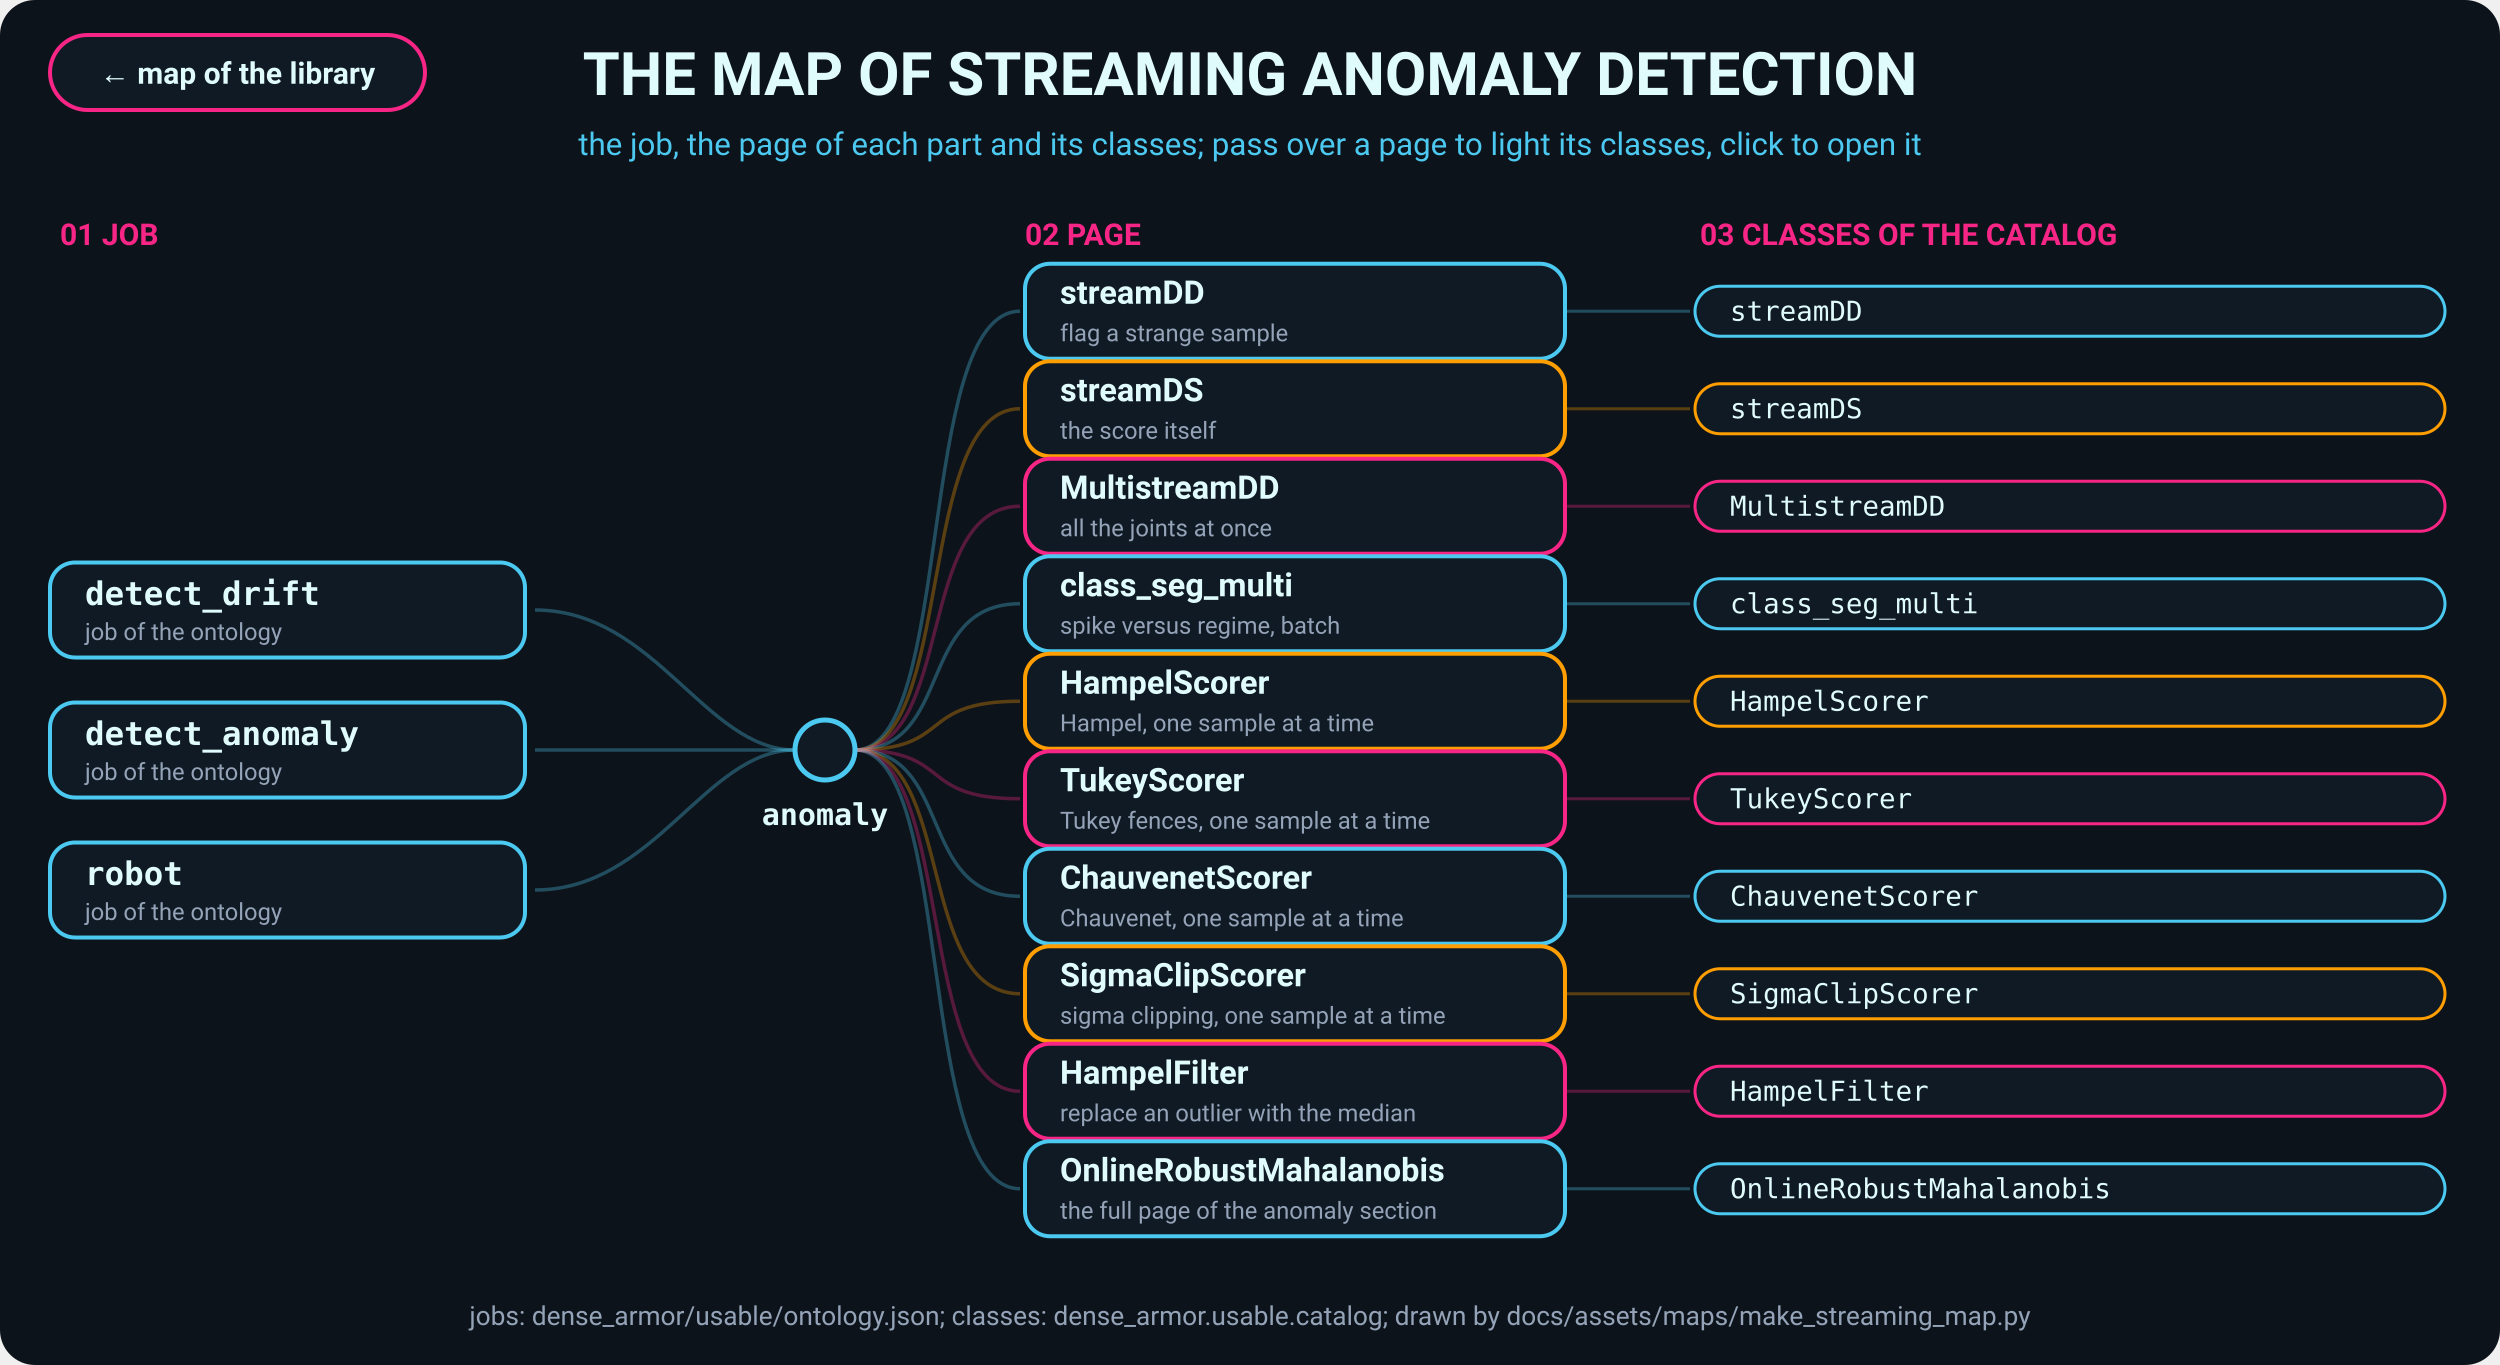
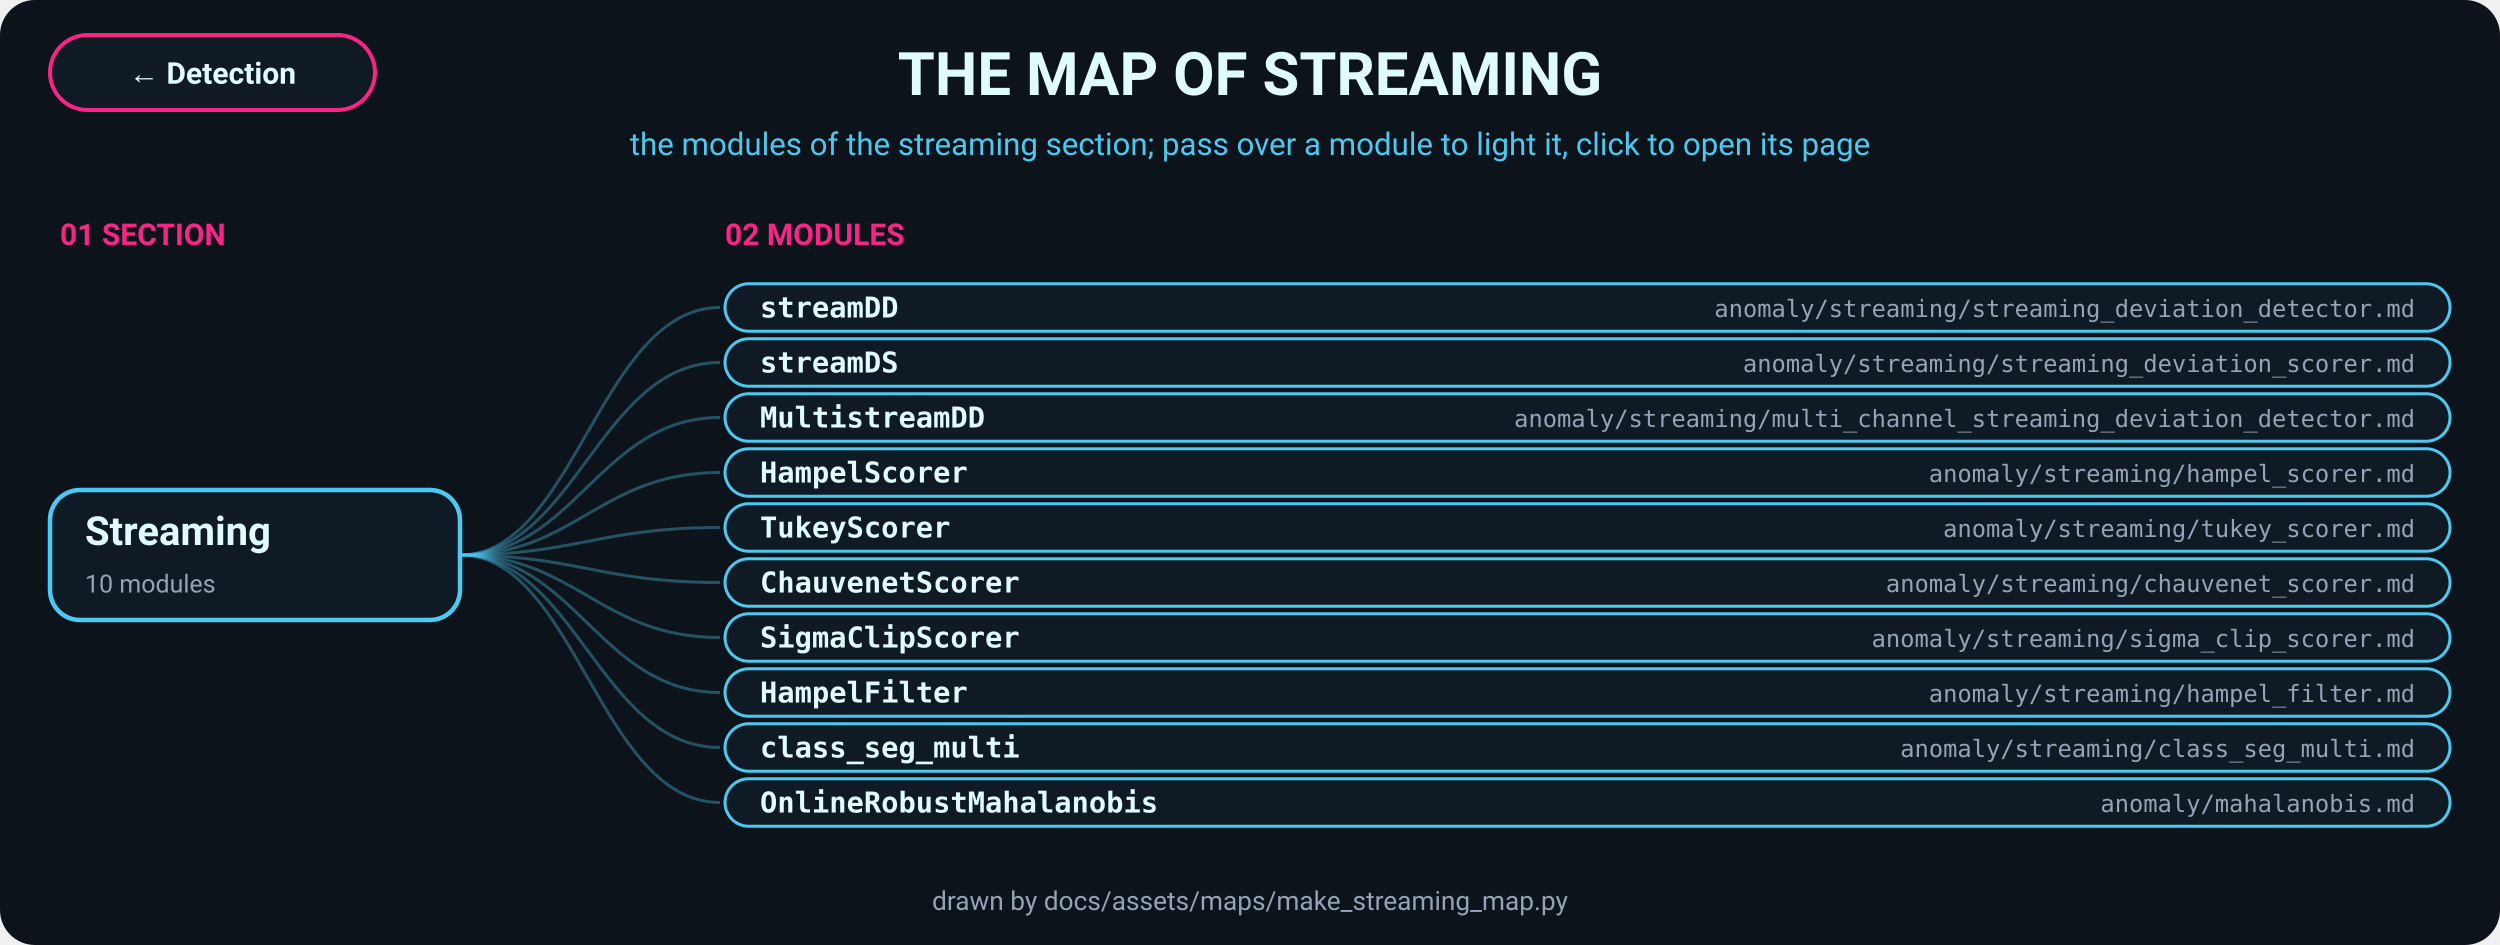
- <svg xmlns="http://www.w3.org/2000/svg" viewBox="0 0 1000 546" width="100%" role="img" aria-label="The map of streaming anomaly detection">
-   <style>text{font-family:system-ui,-apple-system,'Segoe UI',Roboto,Arial,sans-serif}.m{font-family:ui-monospace,Menlo,Consolas,monospace}.e{opacity:.32;transition:opacity .15s}.net:hover .e{opacity:.06}.net .pg:hover .e{opacity:1;stroke-width:2.2}a:hover .card{fill:#17303f;stroke-width:2.4}a:hover text.dn{fill:#ffffff}.back:hover .card{fill:#17303f}</style>
-   <rect width="1000" height="546" fill="#0d131a" rx="14" />
-   <text x="500" y="38" fill="#e0fbfc" font-size="24" font-weight="700" text-anchor="middle">THE MAP OF STREAMING ANOMALY DETECTION</text>
-   <text x="500" y="62" fill="#4cc9f0" font-size="12.5" text-anchor="middle">the job, the page of each part and its classes; pass over a page to light its classes, click to open it</text>
-   <a class="back" href="../../#the-library-folder-by-folder" target="_top">
-     <rect class="card" x="20" y="14" width="150" height="30" rx="15" fill="#101a24" stroke="#f72585" stroke-width="1.6" />
-     <text class="dn" x="95" y="33.5" fill="#e0fbfc" font-size="12" font-weight="700" text-anchor="middle">← map of the library</text>
+ <svg xmlns="http://www.w3.org/2000/svg" viewBox="0 0 1000 378" width="100%" role="img" aria-label="The map of streaming">
+   <style>text{font-family:system-ui,-apple-system,'Segoe UI',Roboto,Arial,sans-serif}.m{font-family:ui-monospace,Menlo,Consolas,monospace}.e{opacity:.35;transition:opacity .15s}.net:hover .e{opacity:.07}.net .s:hover .e{opacity:1;stroke-width:2.2}a:hover .card{fill:#17303f;stroke-width:2.4}a:hover text.dn{fill:#ffffff}</style>
+   <rect width="1000" height="378" fill="#0d131a" rx="14" />
+   <text x="500" y="38" fill="#e0fbfc" font-size="24" font-weight="700" text-anchor="middle">THE MAP OF STREAMING</text>
+   <text x="500" y="62" fill="#4cc9f0" font-size="12.5" text-anchor="middle">the modules of the streaming section; pass over a module to light it, click to open its page</text>
+   <a href="../../detection/" target="_top">
+     <rect class="card" x="20" y="14" width="130" height="30" rx="15" fill="#101a24" stroke="#f72585" stroke-width="1.6" />
+     <text class="dn" x="85" y="33.5" fill="#e0fbfc" font-size="12" font-weight="700" text-anchor="middle">← Detection</text>
  </a>
-   <text x="24" y="98" fill="#f72585" font-size="12" font-weight="700">01  JOB</text>
-   <text x="410" y="98" fill="#f72585" font-size="12" font-weight="700">02  PAGE</text>
-   <text x="680" y="98" fill="#f72585" font-size="12" font-weight="700">03  CLASSES OF THE CATALOG</text>
+   <text x="24" y="98" fill="#f72585" font-size="12" font-weight="700">01  SECTION</text>
+   <text x="290" y="98" fill="#f72585" font-size="12" font-weight="700">02  MODULES</text>
  <g class="net">
-     <path class="e" d="M214,244.0 C262,244.0 282,300.0 318,300.0" fill="none" stroke="#4cc9f0" stroke-width="1.4" />
-     <path class="e" d="M214,300.0 C262,300.0 282,300.0 318,300.0" fill="none" stroke="#4cc9f0" stroke-width="1.4" />
-     <path class="e" d="M214,356.0 C262,356.0 282,300.0 318,300.0" fill="none" stroke="#4cc9f0" stroke-width="1.4" />
-     <g class="pg">
-       <path class="e" d="M342,300.0 C382,300.0 366,124.5 408,124.5" fill="none" stroke="#4cc9f0" stroke-width="1.4" />
-       <path class="e" d="M626,124.5 C650,124.5 650,124.5 676,124.5" fill="none" stroke="#4cc9f0" stroke-width="1.2" />
+     <g class="s">
+       <path class="e" d="M184,222.0 C230,222.0 240,123.0 288,123.0" fill="none" stroke="#4cc9f0" stroke-width="1.2" />
    </g>
-     <g class="pg">
-       <path class="e" d="M342,300.0 C382,300.0 366,163.5 408,163.5" fill="none" stroke="#ff9e00" stroke-width="1.4" />
-       <path class="e" d="M626,163.5 C650,163.5 650,163.5 676,163.5" fill="none" stroke="#ff9e00" stroke-width="1.2" />
+     <g class="s">
+       <path class="e" d="M184,222.0 C230,222.0 240,145.0 288,145.0" fill="none" stroke="#4cc9f0" stroke-width="1.2" />
    </g>
-     <g class="pg">
-       <path class="e" d="M342,300.0 C382,300.0 366,202.5 408,202.5" fill="none" stroke="#f72585" stroke-width="1.4" />
-       <path class="e" d="M626,202.5 C650,202.5 650,202.5 676,202.5" fill="none" stroke="#f72585" stroke-width="1.2" />
+     <g class="s">
+       <path class="e" d="M184,222.0 C230,222.0 240,167.0 288,167.0" fill="none" stroke="#4cc9f0" stroke-width="1.2" />
    </g>
-     <g class="pg">
-       <path class="e" d="M342,300.0 C382,300.0 366,241.5 408,241.5" fill="none" stroke="#4cc9f0" stroke-width="1.4" />
-       <path class="e" d="M626,241.5 C650,241.5 650,241.5 676,241.5" fill="none" stroke="#4cc9f0" stroke-width="1.2" />
+     <g class="s">
+       <path class="e" d="M184,222.0 C230,222.0 240,189.0 288,189.0" fill="none" stroke="#4cc9f0" stroke-width="1.2" />
    </g>
-     <g class="pg">
-       <path class="e" d="M342,300.0 C382,300.0 366,280.5 408,280.5" fill="none" stroke="#ff9e00" stroke-width="1.4" />
-       <path class="e" d="M626,280.5 C650,280.5 650,280.5 676,280.5" fill="none" stroke="#ff9e00" stroke-width="1.2" />
+     <g class="s">
+       <path class="e" d="M184,222.0 C230,222.0 240,211.0 288,211.0" fill="none" stroke="#4cc9f0" stroke-width="1.2" />
    </g>
-     <g class="pg">
-       <path class="e" d="M342,300.0 C382,300.0 366,319.5 408,319.5" fill="none" stroke="#f72585" stroke-width="1.4" />
-       <path class="e" d="M626,319.5 C650,319.5 650,319.5 676,319.5" fill="none" stroke="#f72585" stroke-width="1.2" />
+     <g class="s">
+       <path class="e" d="M184,222.0 C230,222.0 240,233.0 288,233.0" fill="none" stroke="#4cc9f0" stroke-width="1.2" />
    </g>
-     <g class="pg">
-       <path class="e" d="M342,300.0 C382,300.0 366,358.5 408,358.5" fill="none" stroke="#4cc9f0" stroke-width="1.4" />
-       <path class="e" d="M626,358.5 C650,358.5 650,358.5 676,358.5" fill="none" stroke="#4cc9f0" stroke-width="1.2" />
+     <g class="s">
+       <path class="e" d="M184,222.0 C230,222.0 240,255.0 288,255.0" fill="none" stroke="#4cc9f0" stroke-width="1.2" />
    </g>
-     <g class="pg">
-       <path class="e" d="M342,300.0 C382,300.0 366,397.5 408,397.5" fill="none" stroke="#ff9e00" stroke-width="1.4" />
-       <path class="e" d="M626,397.5 C650,397.5 650,397.5 676,397.5" fill="none" stroke="#ff9e00" stroke-width="1.2" />
+     <g class="s">
+       <path class="e" d="M184,222.0 C230,222.0 240,277.0 288,277.0" fill="none" stroke="#4cc9f0" stroke-width="1.2" />
    </g>
-     <g class="pg">
-       <path class="e" d="M342,300.0 C382,300.0 366,436.5 408,436.5" fill="none" stroke="#f72585" stroke-width="1.4" />
-       <path class="e" d="M626,436.5 C650,436.5 650,436.5 676,436.5" fill="none" stroke="#f72585" stroke-width="1.2" />
+     <g class="s">
+       <path class="e" d="M184,222.0 C230,222.0 240,299.0 288,299.0" fill="none" stroke="#4cc9f0" stroke-width="1.2" />
    </g>
-     <g class="pg">
-       <path class="e" d="M342,300.0 C382,300.0 366,475.5 408,475.5" fill="none" stroke="#4cc9f0" stroke-width="1.4" />
-       <path class="e" d="M626,475.5 C650,475.5 650,475.5 676,475.5" fill="none" stroke="#4cc9f0" stroke-width="1.2" />
+     <g class="s">
+       <path class="e" d="M184,222.0 C230,222.0 240,321.0 288,321.0" fill="none" stroke="#4cc9f0" stroke-width="1.2" />
    </g>
  </g>
-   <a href="../../#the-library-folder-by-folder" target="_top">
-     <rect class="card" x="20" y="225.0" width="190" height="38" rx="10" fill="#101a24" stroke="#4cc9f0" stroke-width="1.6" />
-     <text class="dn m" x="34" y="242.0" fill="#e0fbfc" font-size="13" font-weight="700">detect_drift</text>
-     <text x="34" y="256.0" fill="#94a3b8" font-size="9.5">job of the ontology</text>
-   </a>
-   <a href="../../#the-library-folder-by-folder" target="_top">
-     <rect class="card" x="20" y="281.0" width="190" height="38" rx="10" fill="#101a24" stroke="#4cc9f0" stroke-width="1.6" />
-     <text class="dn m" x="34" y="298.0" fill="#e0fbfc" font-size="13" font-weight="700">detect_anomaly</text>
-     <text x="34" y="312.0" fill="#94a3b8" font-size="9.5">job of the ontology</text>
-   </a>
-   <a href="../../#the-library-folder-by-folder" target="_top">
-     <rect class="card" x="20" y="337.0" width="190" height="38" rx="10" fill="#101a24" stroke="#4cc9f0" stroke-width="1.6" />
-     <text class="dn m" x="34" y="354.0" fill="#e0fbfc" font-size="13" font-weight="700">robot</text>
-     <text x="34" y="368.0" fill="#94a3b8" font-size="9.5">job of the ontology</text>
-   </a>
-   <circle cx="330" cy="300.0" r="12" fill="#101a24" stroke="#4cc9f0" stroke-width="2" />
-   <text class="m" x="330" y="330.0" fill="#e0fbfc" font-size="12" font-weight="700" text-anchor="middle">anomaly</text>
-   <a href="../../anomaly/streaming/streaming_deviation_detector/" target="_top">
-     <rect class="card" x="410" y="105.5" width="216" height="38" rx="10" fill="#101a24" stroke="#4cc9f0" stroke-width="1.6" />
-     <text class="dn" x="424" y="121.5" fill="#e0fbfc" font-size="13" font-weight="700">streamDD</text>
-     <text x="424" y="136.5" fill="#94a3b8" font-size="9.5">flag a strange sample</text>
+   <a href="../../anomaly/streaming/" target="_top">
+     <rect class="card" x="20" y="196.0" width="164" height="52" rx="12" fill="#101a24" stroke="#4cc9f0" stroke-width="1.8" />
+     <text class="dn" x="34" y="218.0" fill="#e0fbfc" font-size="16" font-weight="700">Streaming</text>
+     <text x="34" y="237.0" fill="#94a3b8" font-size="10">10 modules</text>
  </a>
  <a href="../../anomaly/streaming/streaming_deviation_detector/" target="_top">
-     <rect class="card" x="678" y="114.5" width="300" height="20" rx="10" fill="#101a24" stroke="#4cc9f0" stroke-width="1.2" />
-     <text class="dn m" x="692" y="128.3" fill="#e0fbfc" font-size="11">streamDD</text>
+     <rect class="card" x="290" y="113.5" width="690" height="19" rx="9.5" fill="#101a24" stroke="#4cc9f0" stroke-width="1.2" />
+     <text class="dn m" x="304" y="127.0" fill="#e0fbfc" font-size="11.5" font-weight="700">streamDD</text>
+     <text x="966" y="126.8" fill="#94a3b8" font-size="9.5" class="m" text-anchor="end">anomaly/streaming/streaming_deviation_detector.md</text>
  </a>
  <a href="../../anomaly/streaming/streaming_deviation_scorer/" target="_top">
-     <rect class="card" x="410" y="144.5" width="216" height="38" rx="10" fill="#101a24" stroke="#ff9e00" stroke-width="1.6" />
-     <text class="dn" x="424" y="160.5" fill="#e0fbfc" font-size="13" font-weight="700">streamDS</text>
-     <text x="424" y="175.5" fill="#94a3b8" font-size="9.5">the score itself</text>
-   </a>
-   <a href="../../anomaly/streaming/streaming_deviation_scorer/" target="_top">
-     <rect class="card" x="678" y="153.5" width="300" height="20" rx="10" fill="#101a24" stroke="#ff9e00" stroke-width="1.2" />
-     <text class="dn m" x="692" y="167.3" fill="#e0fbfc" font-size="11">streamDS</text>
+     <rect class="card" x="290" y="135.5" width="690" height="19" rx="9.5" fill="#101a24" stroke="#4cc9f0" stroke-width="1.2" />
+     <text class="dn m" x="304" y="149.0" fill="#e0fbfc" font-size="11.5" font-weight="700">streamDS</text>
+     <text x="966" y="148.8" fill="#94a3b8" font-size="9.5" class="m" text-anchor="end">anomaly/streaming/streaming_deviation_scorer.md</text>
  </a>
  <a href="../../anomaly/streaming/multi_channel_streaming_deviation_detector/" target="_top">
-     <rect class="card" x="410" y="183.5" width="216" height="38" rx="10" fill="#101a24" stroke="#f72585" stroke-width="1.6" />
-     <text class="dn" x="424" y="199.5" fill="#e0fbfc" font-size="13" font-weight="700">MultistreamDD</text>
-     <text x="424" y="214.5" fill="#94a3b8" font-size="9.5">all the joints at once</text>
+     <rect class="card" x="290" y="157.5" width="690" height="19" rx="9.5" fill="#101a24" stroke="#4cc9f0" stroke-width="1.2" />
+     <text class="dn m" x="304" y="171.0" fill="#e0fbfc" font-size="11.5" font-weight="700">MultistreamDD</text>
+     <text x="966" y="170.8" fill="#94a3b8" font-size="9.5" class="m" text-anchor="end">anomaly/streaming/multi_channel_streaming_deviation_detector.md</text>
  </a>
-   <a href="../../anomaly/streaming/multi_channel_streaming_deviation_detector/" target="_top">
-     <rect class="card" x="678" y="192.5" width="300" height="20" rx="10" fill="#101a24" stroke="#f72585" stroke-width="1.2" />
-     <text class="dn m" x="692" y="206.3" fill="#e0fbfc" font-size="11">MultistreamDD</text>
+   <a href="../../anomaly/streaming/hampel_scorer/" target="_top">
+     <rect class="card" x="290" y="179.5" width="690" height="19" rx="9.5" fill="#101a24" stroke="#4cc9f0" stroke-width="1.2" />
+     <text class="dn m" x="304" y="193.0" fill="#e0fbfc" font-size="11.5" font-weight="700">HampelScorer</text>
+     <text x="966" y="192.8" fill="#94a3b8" font-size="9.5" class="m" text-anchor="end">anomaly/streaming/hampel_scorer.md</text>
+   </a>
+   <a href="../../anomaly/streaming/tukey_scorer/" target="_top">
+     <rect class="card" x="290" y="201.5" width="690" height="19" rx="9.5" fill="#101a24" stroke="#4cc9f0" stroke-width="1.2" />
+     <text class="dn m" x="304" y="215.0" fill="#e0fbfc" font-size="11.5" font-weight="700">TukeyScorer</text>
+     <text x="966" y="214.8" fill="#94a3b8" font-size="9.5" class="m" text-anchor="end">anomaly/streaming/tukey_scorer.md</text>
+   </a>
+   <a href="../../anomaly/streaming/chauvenet_scorer/" target="_top">
+     <rect class="card" x="290" y="223.5" width="690" height="19" rx="9.5" fill="#101a24" stroke="#4cc9f0" stroke-width="1.2" />
+     <text class="dn m" x="304" y="237.0" fill="#e0fbfc" font-size="11.5" font-weight="700">ChauvenetScorer</text>
+     <text x="966" y="236.8" fill="#94a3b8" font-size="9.5" class="m" text-anchor="end">anomaly/streaming/chauvenet_scorer.md</text>
+   </a>
+   <a href="../../anomaly/streaming/sigma_clip_scorer/" target="_top">
+     <rect class="card" x="290" y="245.5" width="690" height="19" rx="9.5" fill="#101a24" stroke="#4cc9f0" stroke-width="1.2" />
+     <text class="dn m" x="304" y="259.0" fill="#e0fbfc" font-size="11.5" font-weight="700">SigmaClipScorer</text>
+     <text x="966" y="258.8" fill="#94a3b8" font-size="9.5" class="m" text-anchor="end">anomaly/streaming/sigma_clip_scorer.md</text>
+   </a>
+   <a href="../../anomaly/streaming/hampel_filter/" target="_top">
+     <rect class="card" x="290" y="267.5" width="690" height="19" rx="9.5" fill="#101a24" stroke="#4cc9f0" stroke-width="1.2" />
+     <text class="dn m" x="304" y="281.0" fill="#e0fbfc" font-size="11.5" font-weight="700">HampelFilter</text>
+     <text x="966" y="280.8" fill="#94a3b8" font-size="9.5" class="m" text-anchor="end">anomaly/streaming/hampel_filter.md</text>
  </a>
  <a href="../../anomaly/streaming/class_seg_multi/" target="_top">
-     <rect class="card" x="410" y="222.5" width="216" height="38" rx="10" fill="#101a24" stroke="#4cc9f0" stroke-width="1.6" />
-     <text class="dn" x="424" y="238.5" fill="#e0fbfc" font-size="13" font-weight="700">class_seg_multi</text>
-     <text x="424" y="253.5" fill="#94a3b8" font-size="9.5">spike versus regime, batch</text>
-   </a>
-   <a href="../../anomaly/streaming/class_seg_multi/" target="_top">
-     <rect class="card" x="678" y="231.5" width="300" height="20" rx="10" fill="#101a24" stroke="#4cc9f0" stroke-width="1.2" />
-     <text class="dn m" x="692" y="245.3" fill="#e0fbfc" font-size="11">class_seg_multi</text>
-   </a>
-   <a href="../../anomaly/streaming/hampel_scorer/" target="_top">
-     <rect class="card" x="410" y="261.5" width="216" height="38" rx="10" fill="#101a24" stroke="#ff9e00" stroke-width="1.6" />
-     <text class="dn" x="424" y="277.5" fill="#e0fbfc" font-size="13" font-weight="700">HampelScorer</text>
-     <text x="424" y="292.5" fill="#94a3b8" font-size="9.5">Hampel, one sample at a time</text>
-   </a>
-   <a href="../../anomaly/streaming/hampel_scorer/" target="_top">
-     <rect class="card" x="678" y="270.5" width="300" height="20" rx="10" fill="#101a24" stroke="#ff9e00" stroke-width="1.2" />
-     <text class="dn m" x="692" y="284.3" fill="#e0fbfc" font-size="11">HampelScorer</text>
-   </a>
-   <a href="../../anomaly/streaming/tukey_scorer/" target="_top">
-     <rect class="card" x="410" y="300.5" width="216" height="38" rx="10" fill="#101a24" stroke="#f72585" stroke-width="1.6" />
-     <text class="dn" x="424" y="316.5" fill="#e0fbfc" font-size="13" font-weight="700">TukeyScorer</text>
-     <text x="424" y="331.5" fill="#94a3b8" font-size="9.5">Tukey fences, one sample at a time</text>
-   </a>
-   <a href="../../anomaly/streaming/tukey_scorer/" target="_top">
-     <rect class="card" x="678" y="309.5" width="300" height="20" rx="10" fill="#101a24" stroke="#f72585" stroke-width="1.2" />
-     <text class="dn m" x="692" y="323.3" fill="#e0fbfc" font-size="11">TukeyScorer</text>
-   </a>
-   <a href="../../anomaly/streaming/chauvenet_scorer/" target="_top">
-     <rect class="card" x="410" y="339.5" width="216" height="38" rx="10" fill="#101a24" stroke="#4cc9f0" stroke-width="1.6" />
-     <text class="dn" x="424" y="355.5" fill="#e0fbfc" font-size="13" font-weight="700">ChauvenetScorer</text>
-     <text x="424" y="370.5" fill="#94a3b8" font-size="9.5">Chauvenet, one sample at a time</text>
-   </a>
-   <a href="../../anomaly/streaming/chauvenet_scorer/" target="_top">
-     <rect class="card" x="678" y="348.5" width="300" height="20" rx="10" fill="#101a24" stroke="#4cc9f0" stroke-width="1.2" />
-     <text class="dn m" x="692" y="362.3" fill="#e0fbfc" font-size="11">ChauvenetScorer</text>
-   </a>
-   <a href="../../anomaly/streaming/sigma_clip_scorer/" target="_top">
-     <rect class="card" x="410" y="378.5" width="216" height="38" rx="10" fill="#101a24" stroke="#ff9e00" stroke-width="1.6" />
-     <text class="dn" x="424" y="394.5" fill="#e0fbfc" font-size="13" font-weight="700">SigmaClipScorer</text>
-     <text x="424" y="409.5" fill="#94a3b8" font-size="9.5">sigma clipping, one sample at a time</text>
-   </a>
-   <a href="../../anomaly/streaming/sigma_clip_scorer/" target="_top">
-     <rect class="card" x="678" y="387.5" width="300" height="20" rx="10" fill="#101a24" stroke="#ff9e00" stroke-width="1.2" />
-     <text class="dn m" x="692" y="401.3" fill="#e0fbfc" font-size="11">SigmaClipScorer</text>
-   </a>
-   <a href="../../anomaly/streaming/hampel_filter/" target="_top">
-     <rect class="card" x="410" y="417.5" width="216" height="38" rx="10" fill="#101a24" stroke="#f72585" stroke-width="1.6" />
-     <text class="dn" x="424" y="433.5" fill="#e0fbfc" font-size="13" font-weight="700">HampelFilter</text>
-     <text x="424" y="448.5" fill="#94a3b8" font-size="9.5">replace an outlier with the median</text>
-   </a>
-   <a href="../../anomaly/streaming/hampel_filter/" target="_top">
-     <rect class="card" x="678" y="426.5" width="300" height="20" rx="10" fill="#101a24" stroke="#f72585" stroke-width="1.2" />
-     <text class="dn m" x="692" y="440.3" fill="#e0fbfc" font-size="11">HampelFilter</text>
+     <rect class="card" x="290" y="289.5" width="690" height="19" rx="9.5" fill="#101a24" stroke="#4cc9f0" stroke-width="1.2" />
+     <text class="dn m" x="304" y="303.0" fill="#e0fbfc" font-size="11.5" font-weight="700">class_seg_multi</text>
+     <text x="966" y="302.8" fill="#94a3b8" font-size="9.5" class="m" text-anchor="end">anomaly/streaming/class_seg_multi.md</text>
  </a>
  <a href="../../anomaly/mahalanobis/" target="_top">
-     <rect class="card" x="410" y="456.5" width="216" height="38" rx="10" fill="#101a24" stroke="#4cc9f0" stroke-width="1.6" />
-     <text class="dn" x="424" y="472.5" fill="#e0fbfc" font-size="13" font-weight="700">OnlineRobustMahalanobis</text>
-     <text x="424" y="487.5" fill="#94a3b8" font-size="9.5">the full page of the anomaly section</text>
+     <rect class="card" x="290" y="311.5" width="690" height="19" rx="9.5" fill="#101a24" stroke="#4cc9f0" stroke-width="1.2" />
+     <text class="dn m" x="304" y="325.0" fill="#e0fbfc" font-size="11.5" font-weight="700">OnlineRobustMahalanobis</text>
+     <text x="966" y="324.8" fill="#94a3b8" font-size="9.5" class="m" text-anchor="end">anomaly/mahalanobis.md</text>
  </a>
-   <a href="../../anomaly/mahalanobis/" target="_top">
-     <rect class="card" x="678" y="465.5" width="300" height="20" rx="10" fill="#101a24" stroke="#4cc9f0" stroke-width="1.2" />
-     <text class="dn m" x="692" y="479.3" fill="#e0fbfc" font-size="11">OnlineRobustMahalanobis</text>
-   </a>
-   <text x="500" y="530" fill="#94a3b8" font-size="10.5" text-anchor="middle">jobs: dense_armor/usable/ontology.json; classes: dense_armor.usable.catalog; drawn by docs/assets/maps/make_streaming_map.py</text>
+   <text x="500" y="364" fill="#94a3b8" font-size="10.5" text-anchor="middle">drawn by docs/assets/maps/make_streaming_map.py</text>
</svg>
